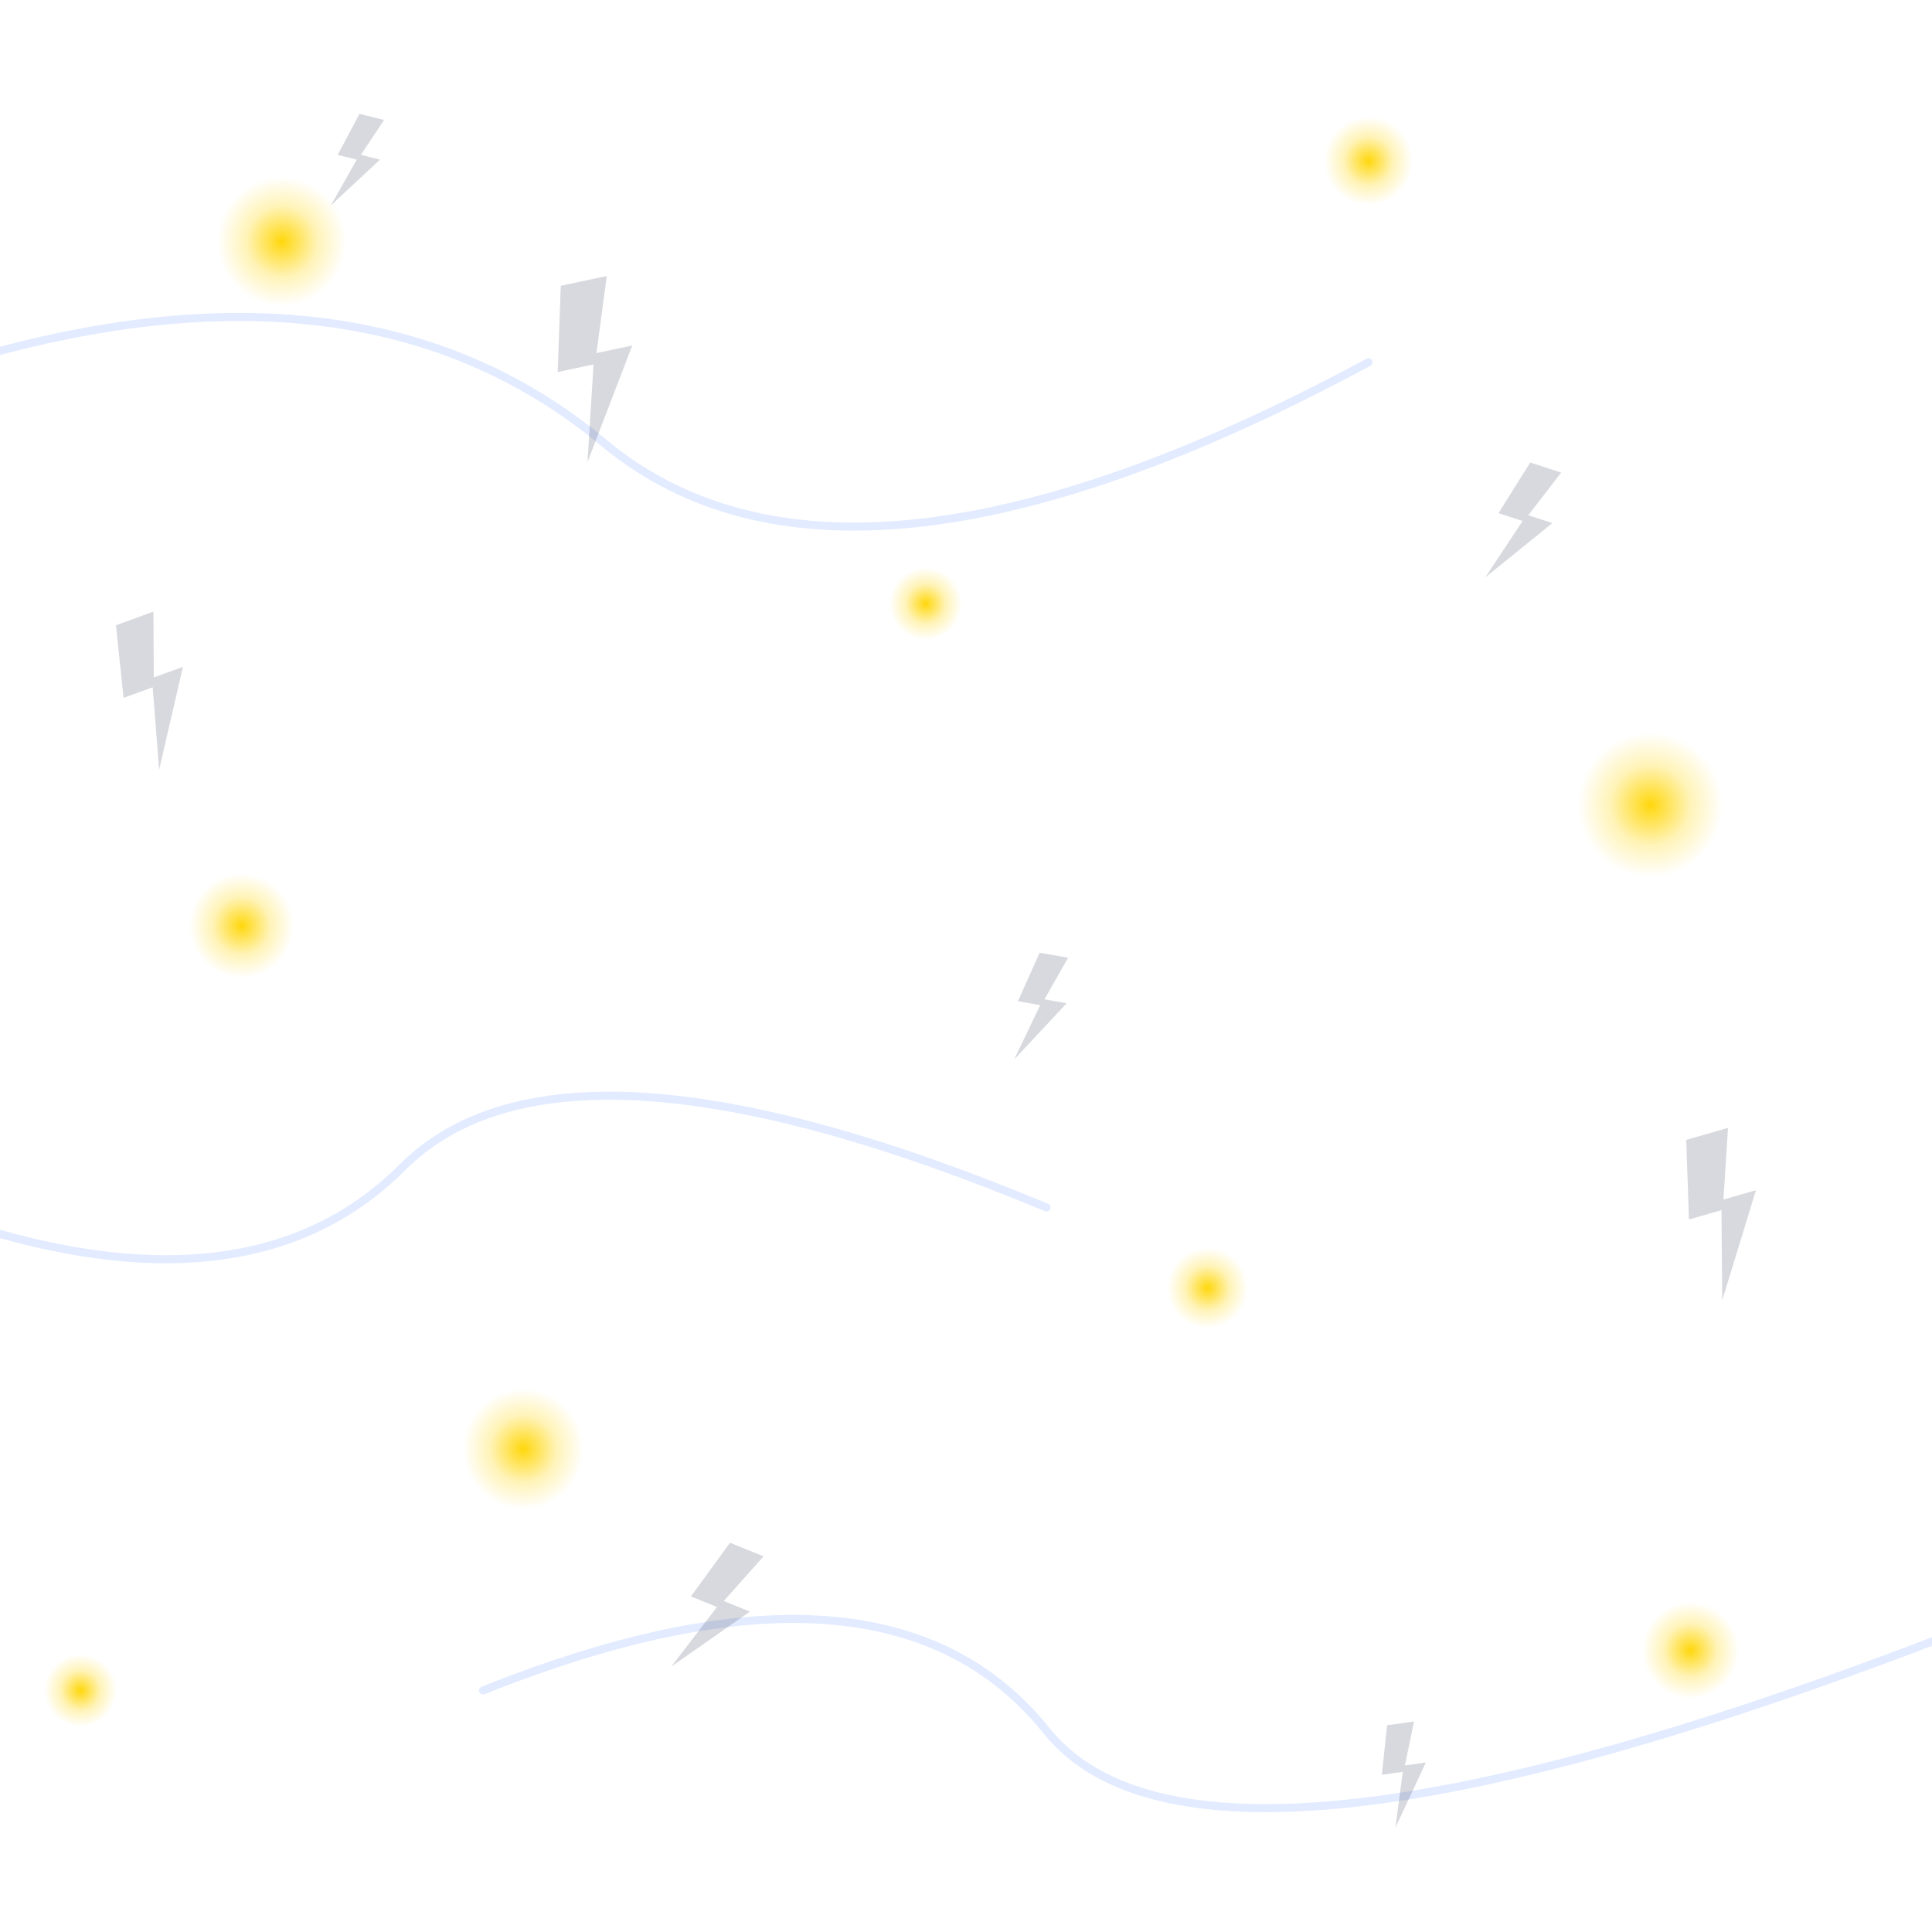
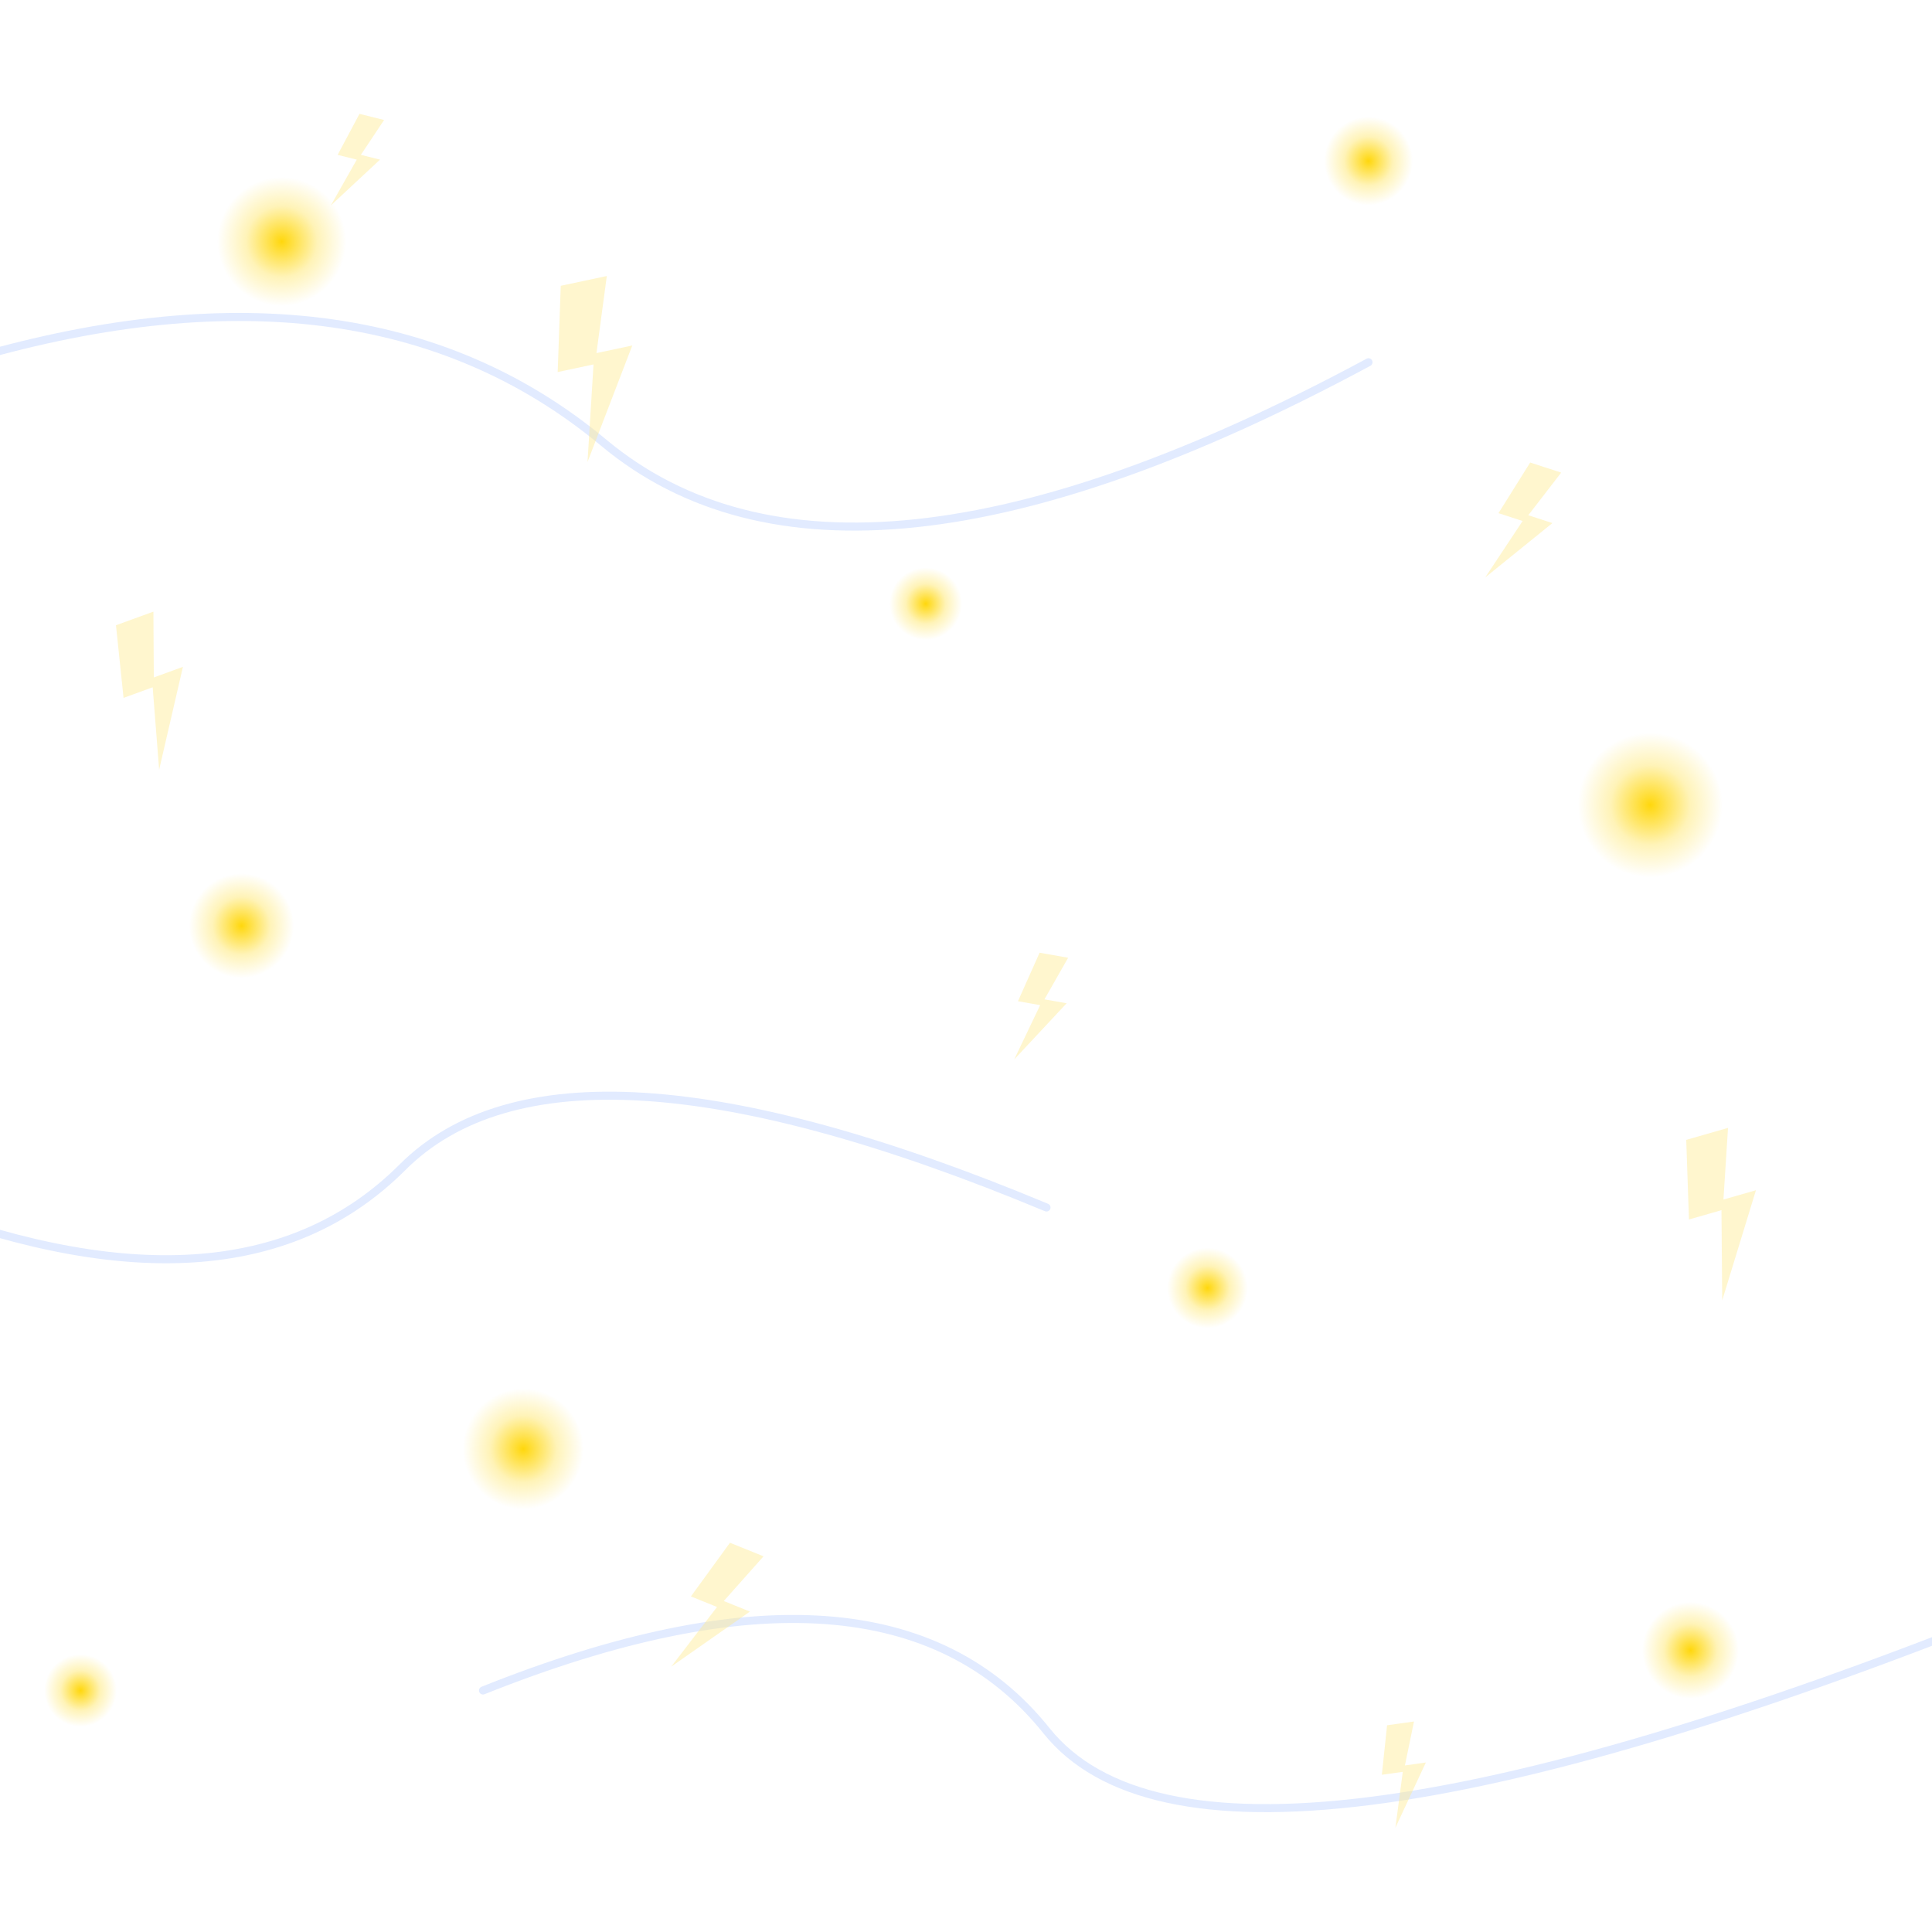
<svg xmlns="http://www.w3.org/2000/svg" viewBox="0 0 480 480" preserveAspectRatio="xMidYMid">
  <defs>
    <radialGradient id="spark-glow" cx="50%" cy="50%" r="50%">
      <stop offset="0%" stop-color="#ffd500" stop-opacity="0.95" />
      <stop offset="55%" stop-color="#ffd500" stop-opacity="0.28" />
      <stop offset="100%" stop-color="#ffd500" stop-opacity="0" />
    </radialGradient>
    <path id="mini-bolt" d="M-5 -16 L4 -16 L-1 -2 L6 -2 L-7 18 L-2 0 L-9 0 Z" />
  </defs>
  <g fill="none" stroke="#2f6bff" stroke-width="2" stroke-linecap="round" stroke-opacity="0.14">
    <path d="M-10 90 Q 90 60 150 110 T 340 90" />
    <path d="M120 420 Q 220 380 260 430 T 500 400" />
    <path d="M-20 300 Q 60 330 100 290 T 260 300" />
  </g>
  <g>
    <circle cx="70" cy="60" r="16" fill="url(#spark-glow)" />
    <circle cx="340" cy="40" r="11" fill="url(#spark-glow)" />
    <circle cx="230" cy="150" r="9" fill="url(#spark-glow)" />
    <circle cx="60" cy="230" r="13" fill="url(#spark-glow)" />
    <circle cx="410" cy="200" r="18" fill="url(#spark-glow)" />
    <circle cx="300" cy="320" r="10" fill="url(#spark-glow)" />
    <circle cx="130" cy="360" r="15" fill="url(#spark-glow)" />
    <circle cx="420" cy="410" r="12" fill="url(#spark-glow)" />
    <circle cx="20" cy="420" r="9" fill="url(#spark-glow)" />
  </g>
-   <g fill="#0b1030" fill-opacity="0.16">
+   <g fill="#ffe985" fill-opacity="0.4">
    <use href="#mini-bolt" transform="translate(150 90)  rotate(-12) scale(1.3)" />
    <use href="#mini-bolt" transform="translate(380 130) rotate(18)  scale(0.9)" />
    <use href="#mini-bolt" transform="translate(40 170)  rotate(-20) scale(1.1)" />
    <use href="#mini-bolt" transform="translate(260 250) rotate(10)  scale(0.8)" />
    <use href="#mini-bolt" transform="translate(430 300) rotate(-16) scale(1.2)" />
    <use href="#mini-bolt" transform="translate(180 400) rotate(22)  scale(1)" />
    <use href="#mini-bolt" transform="translate(350 440) rotate(-8)  scale(0.75)" />
    <use href="#mini-bolt" transform="translate(90 40)   rotate(14)  scale(0.7)" />
  </g>
</svg>
